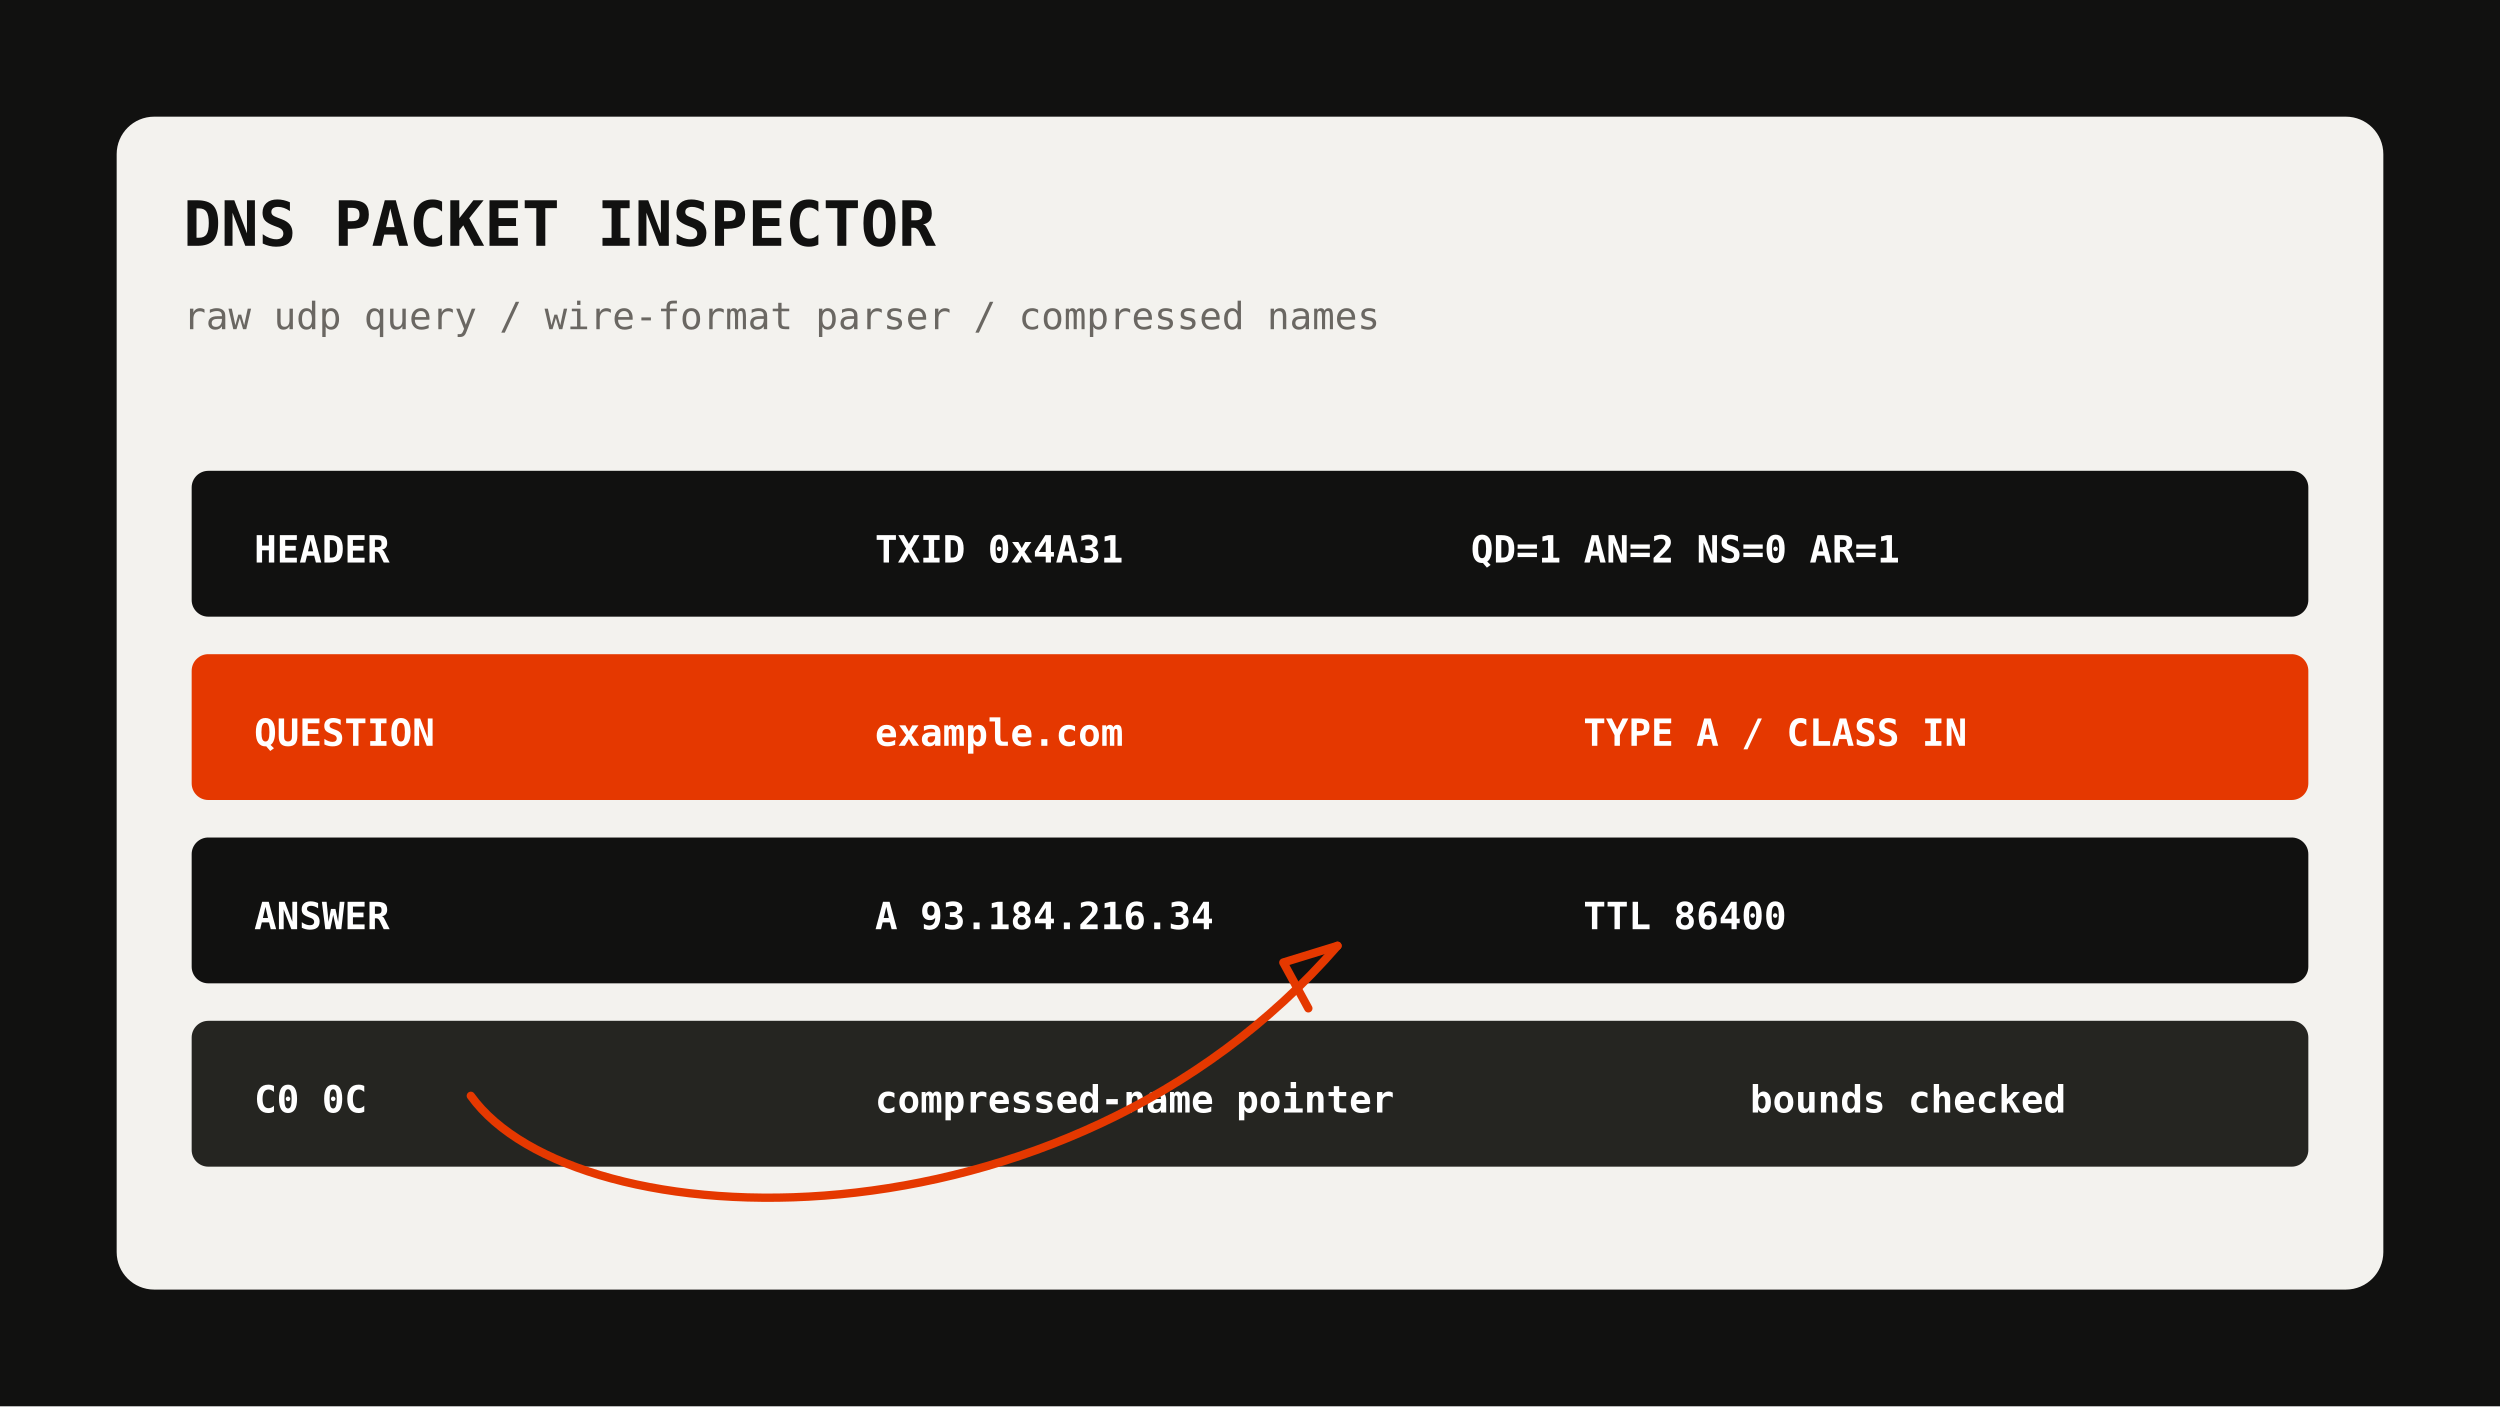
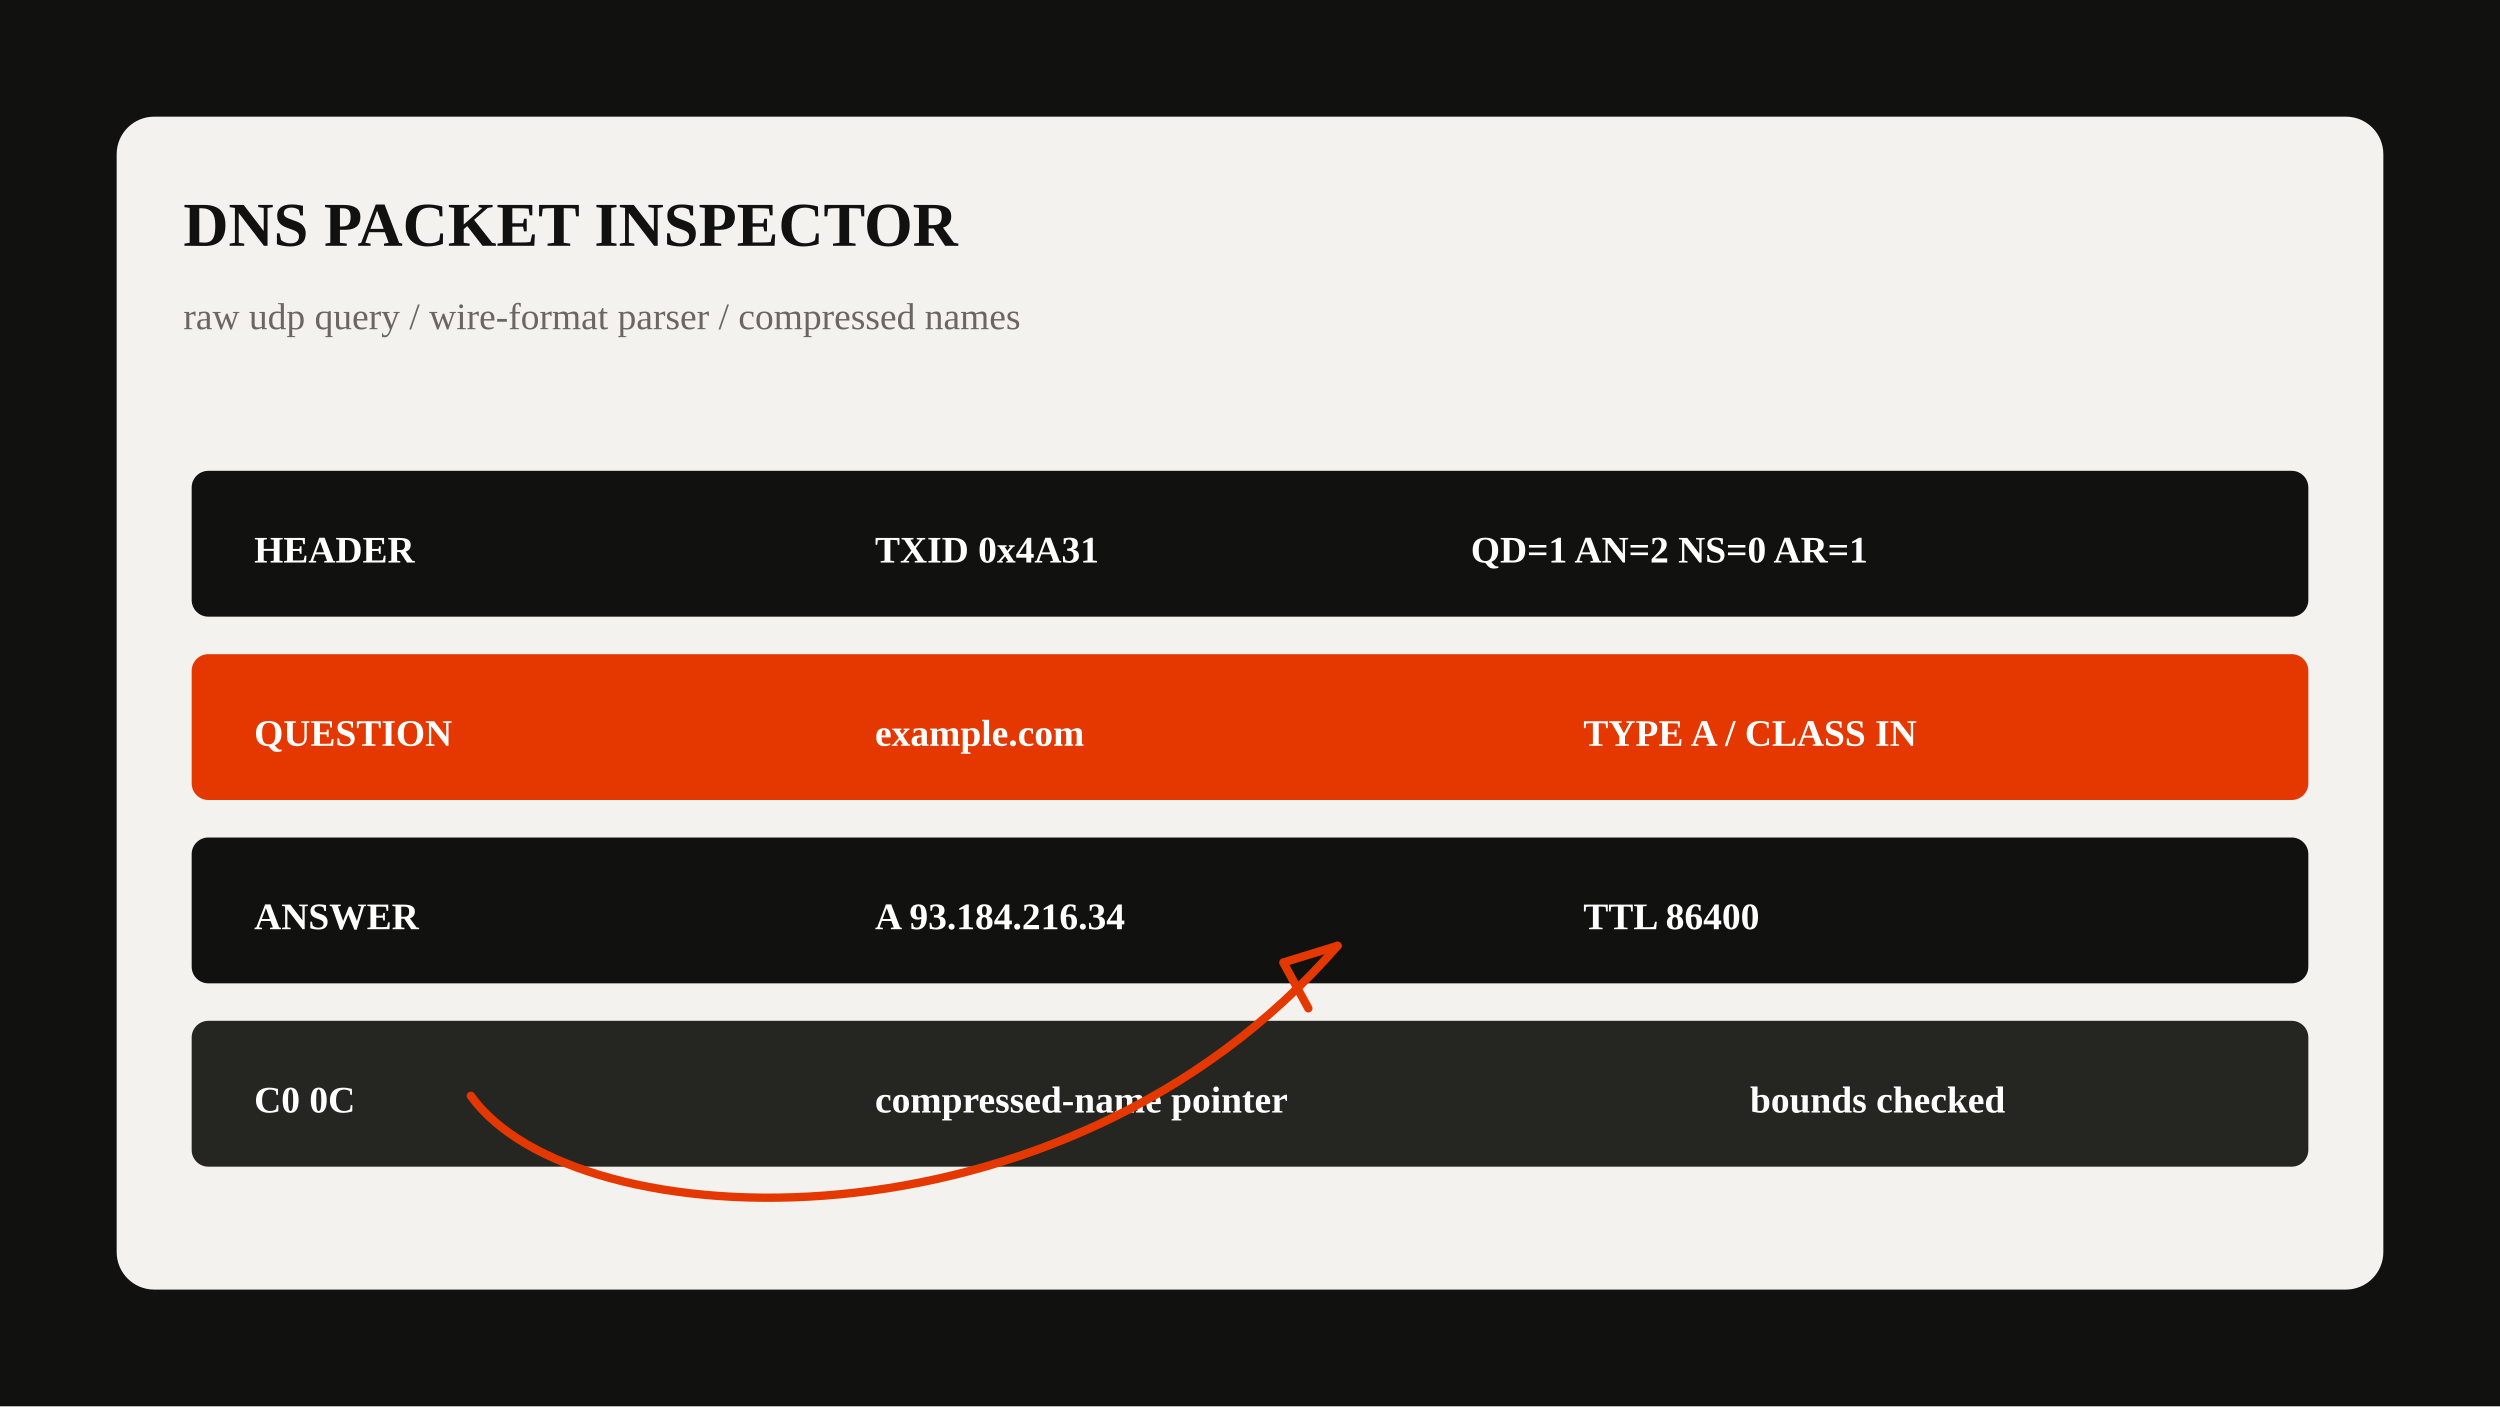
<svg xmlns="http://www.w3.org/2000/svg" viewBox="0 0 1200 675" role="img" aria-labelledby="title desc">
  <rect width="1200" height="675" fill="#111110" />
  <rect x="56" y="56" width="1088" height="563" rx="18" fill="#f3f2ee" />
-   <g font-family="IBM Plex Mono, Menlo, monospace">
+   <g font-family="Times New Roman, Times, serif">
    <text x="88" y="118" font-size="30" font-weight="700" fill="#111110">DNS PACKET INSPECTOR</text>
    <text x="88" y="158" font-size="18" fill="#6a6762">raw udp query / wire-format parser / compressed names</text>
  </g>
-   <g font-family="IBM Plex Mono, Menlo, monospace" font-size="18" font-weight="700">
+   <g font-family="Times New Roman, Times, serif" font-size="18" font-weight="700">
    <rect x="92" y="226" width="1016" height="70" rx="8" fill="#111110" />
    <text x="122" y="270" fill="#fff">HEADER</text>
    <text x="420" y="270" fill="#fff">TXID 0x4A31</text>
    <text x="706" y="270" fill="#fff">QD=1 AN=2 NS=0 AR=1</text>
    <rect x="92" y="314" width="1016" height="70" rx="8" fill="#e53800" />
    <text x="122" y="358" fill="#fff">QUESTION</text>
    <text x="420" y="358" fill="#fff">example.com</text>
    <text x="760" y="358" fill="#fff">TYPE A / CLASS IN</text>
    <rect x="92" y="402" width="1016" height="70" rx="8" fill="#111110" />
    <text x="122" y="446" fill="#fff">ANSWER</text>
    <text x="420" y="446" fill="#fff">A 93.184.216.34</text>
    <text x="760" y="446" fill="#fff">TTL 86400</text>
    <rect x="92" y="490" width="1016" height="70" rx="8" fill="#252521" />
    <text x="122" y="534" fill="#fff">C0 0C</text>
    <text x="420" y="534" fill="#fff">compressed-name pointer</text>
    <text x="840" y="534" fill="#fff">bounds checked</text>
  </g>
  <g fill="none" stroke="#e53800" stroke-width="4" stroke-linecap="round" stroke-linejoin="round">
    <path d="M226 526 C276 596, 510 606, 642 454" />
    <path d="M642 454 l-26 8 l12 22" />
  </g>
</svg>
